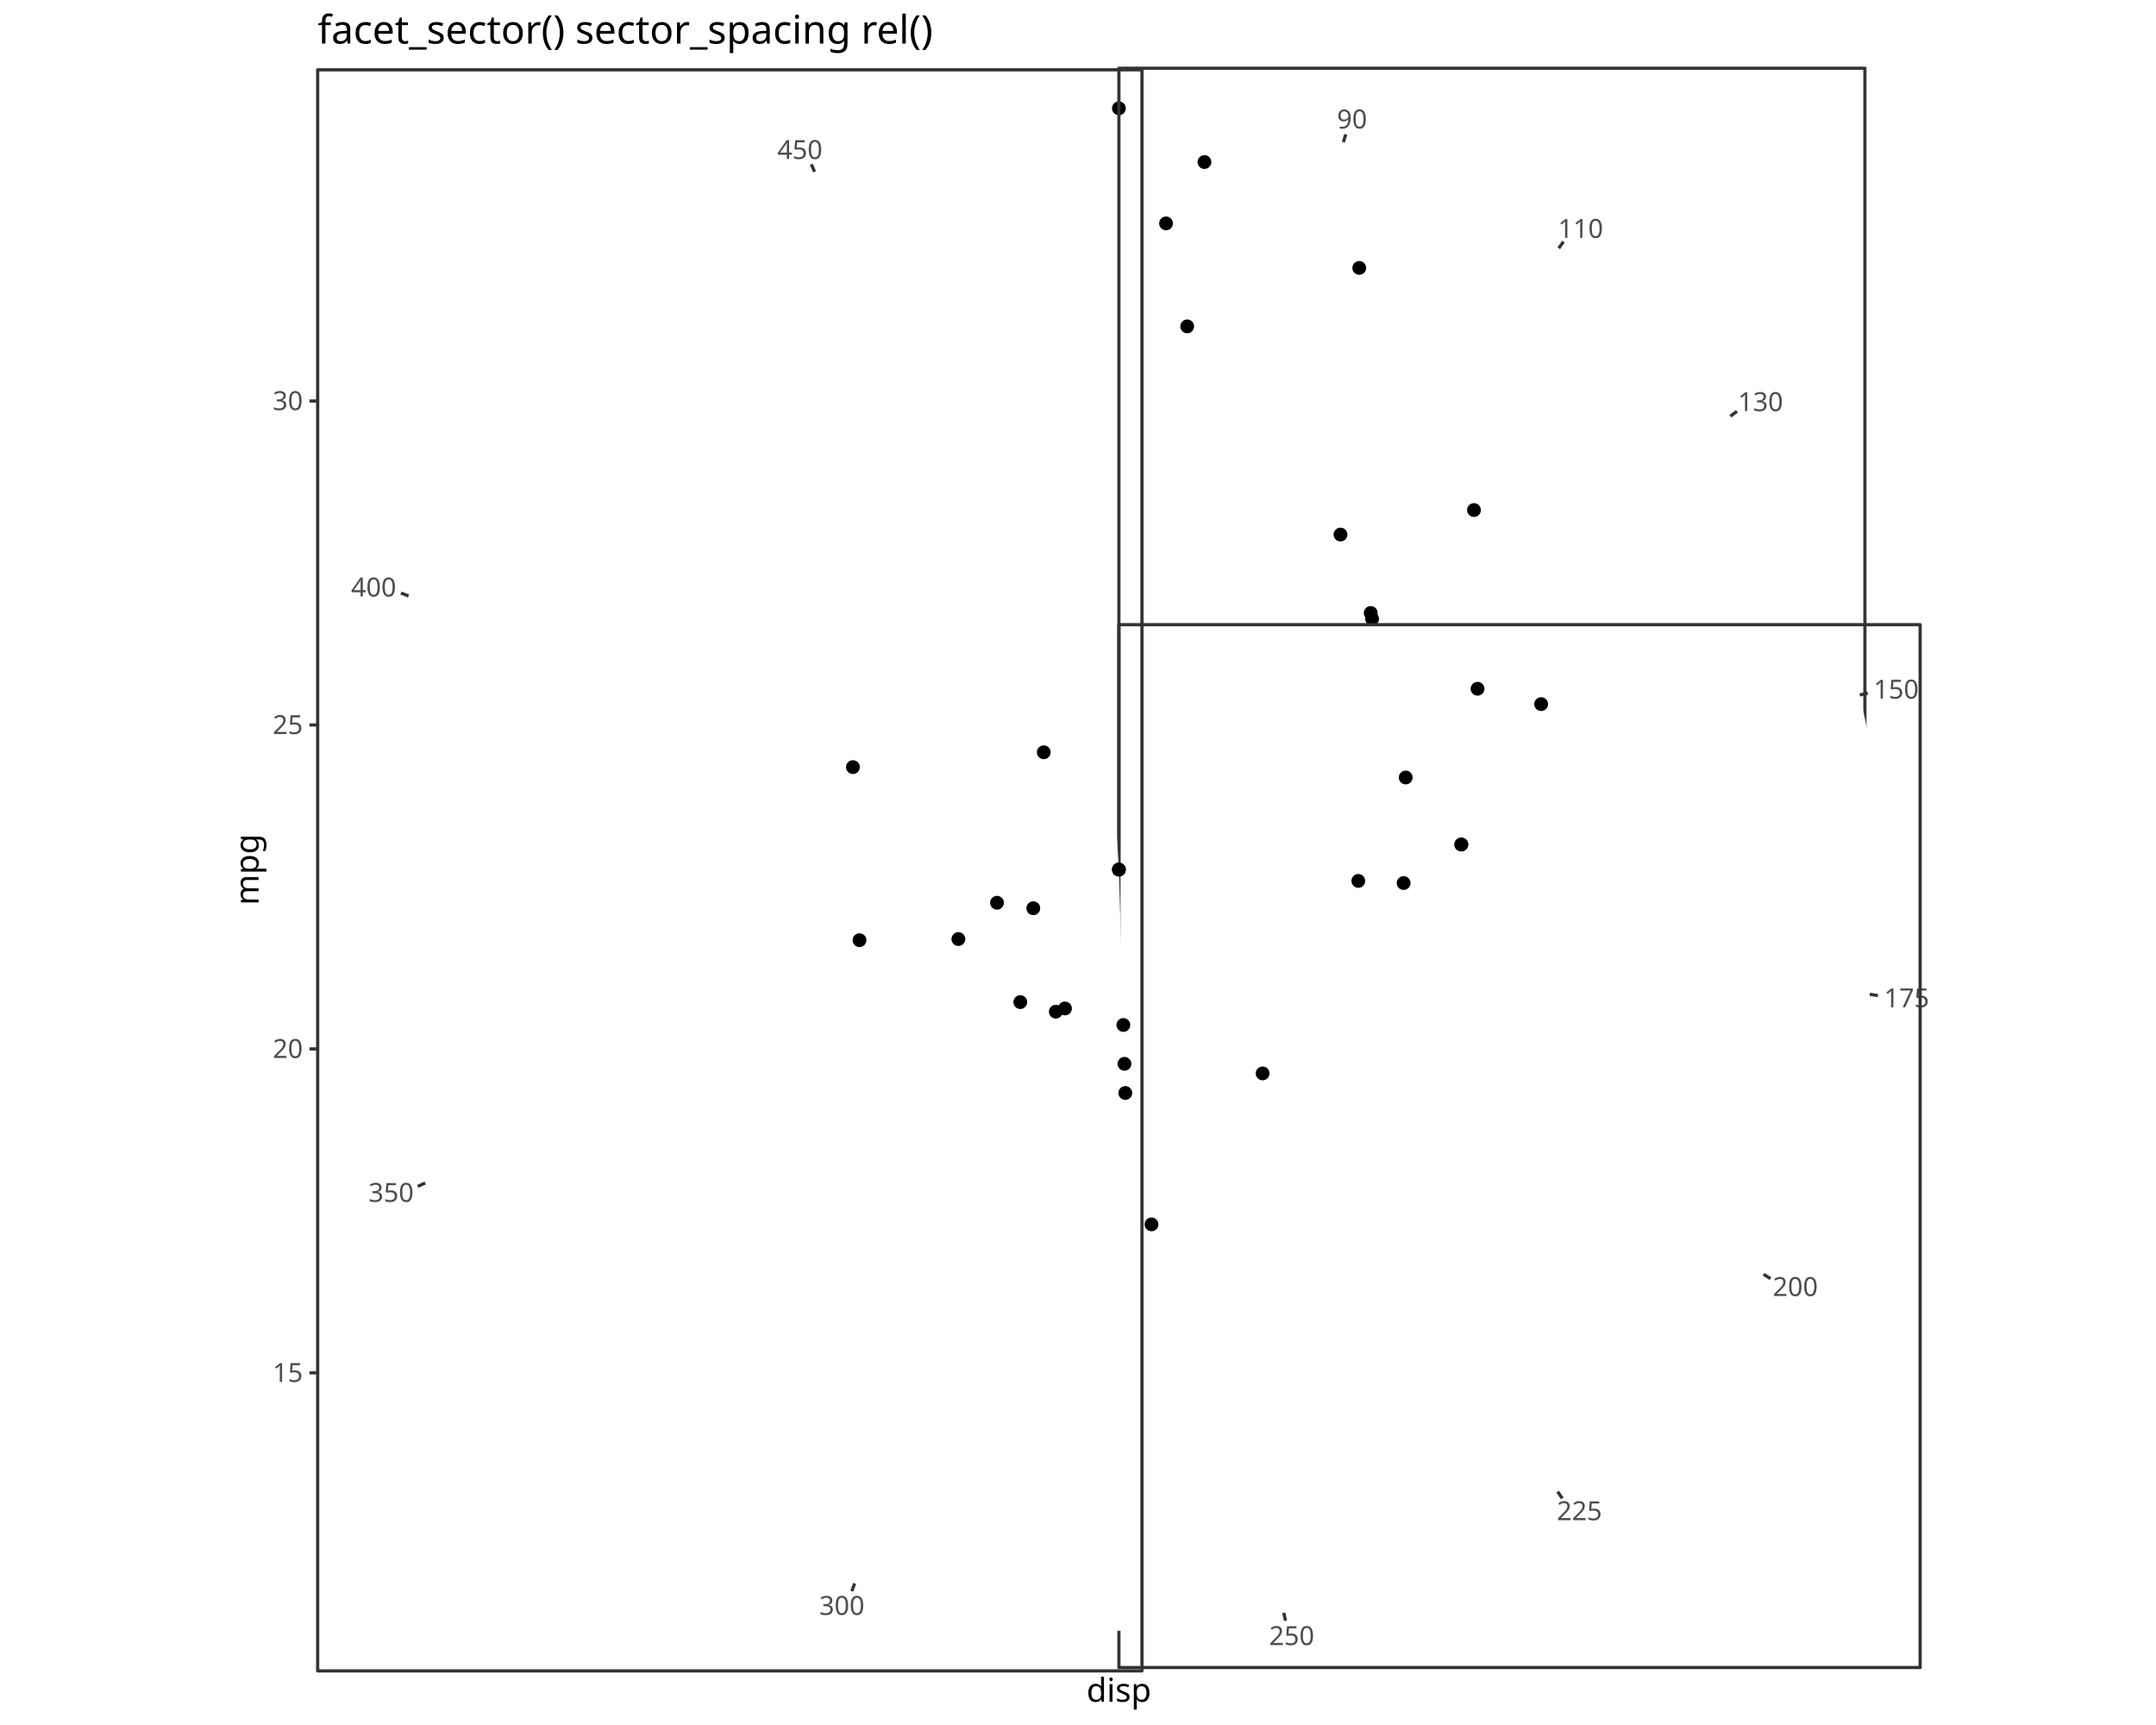
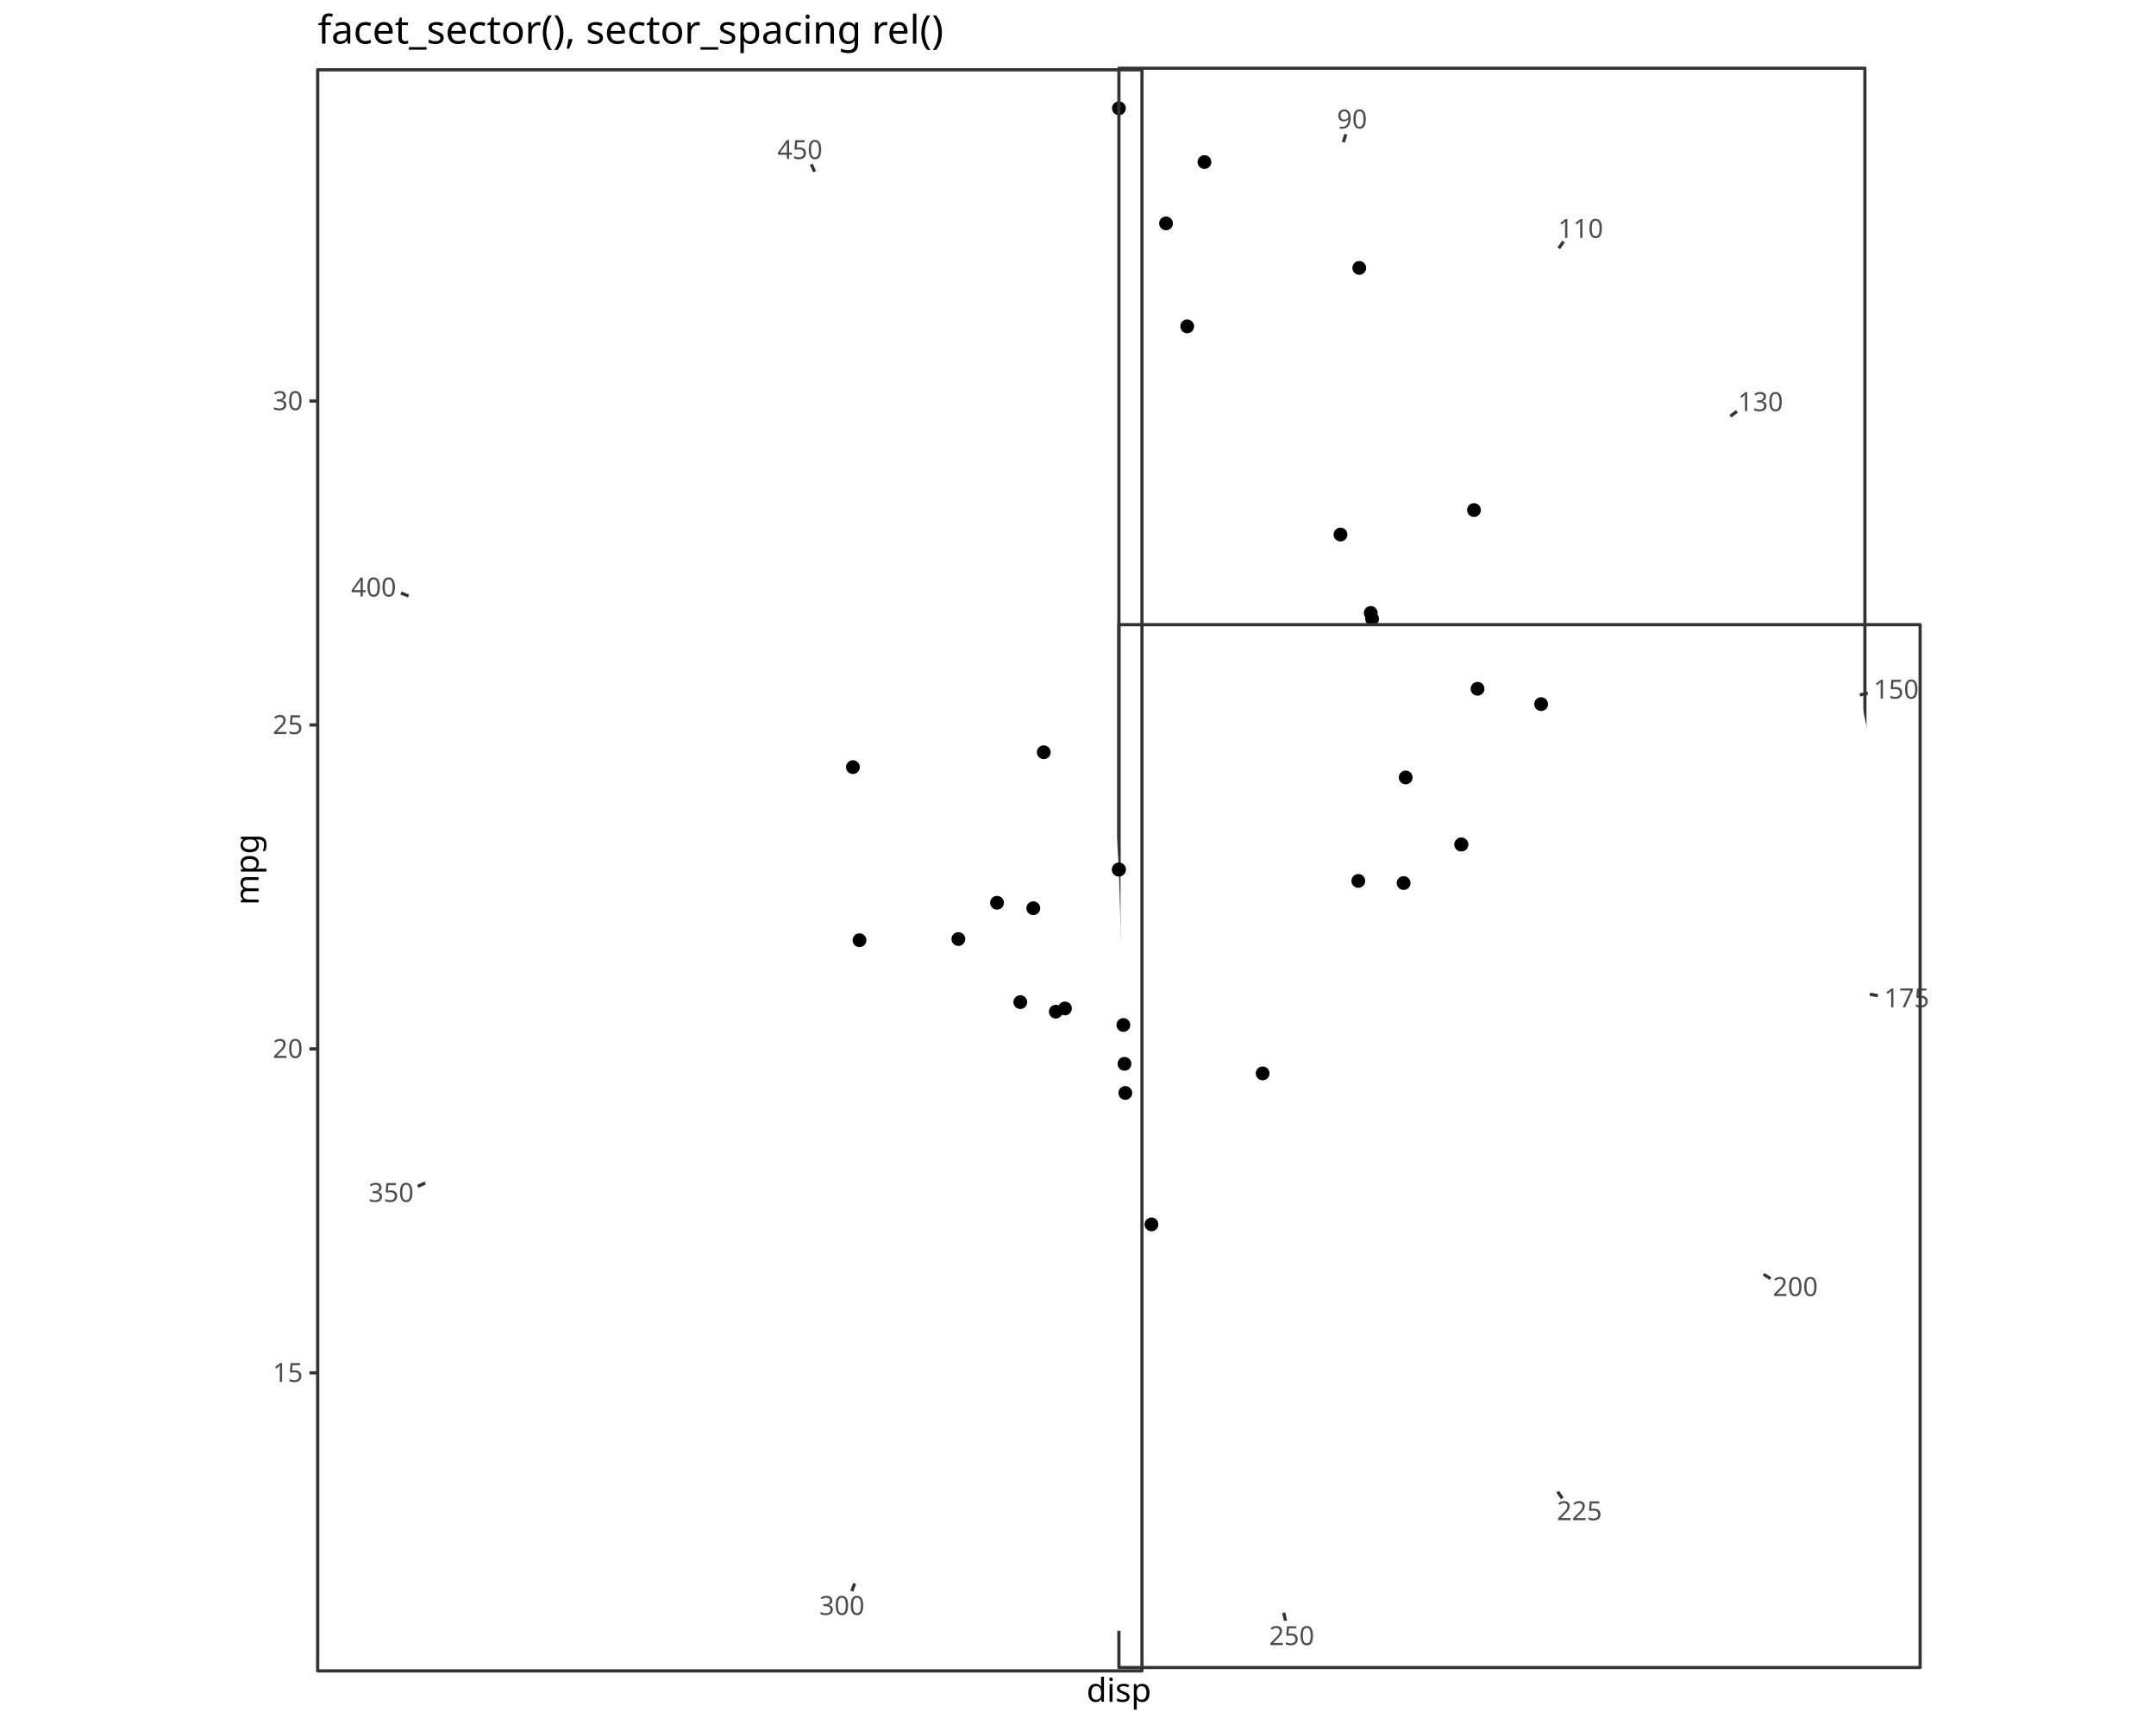
<svg xmlns="http://www.w3.org/2000/svg" class="svglite" data-engine-version="2.0" width="720.00pt" height="576.00pt" viewBox="0 0 720.00 576.00">
  <defs>
    <style type="text/css">
    .svglite line, .svglite polyline, .svglite polygon, .svglite path, .svglite rect, .svglite circle {
      fill: none;
      stroke: #000000;
      stroke-linecap: round;
      stroke-linejoin: round;
      stroke-miterlimit: 10.00;
    }
  </style>
  </defs>
  <rect width="100%" height="100%" style="stroke: none; fill: #FFFFFF;" />
  <defs>
    <clipPath id="cpMC4wMHw3MjAuMDB8MC4wMHw1NzYuMDA=">
      <rect x="0.00" y="0.00" width="720.00" height="576.00" />
    </clipPath>
  </defs>
  <g clip-path="url(#cpMC4wMHw3MjAuMDB8MC4wMHw1NzYuMDA=)">
</g>
  <defs>
    <clipPath id="cpNzMuMjl8NjQ2LjcxfDAuMDB8NTc2LjAw">
      <rect x="73.29" y="0.00" width="573.42" height="576.00" />
    </clipPath>
  </defs>
  <g clip-path="url(#cpNzMuMjl8NjQ2LjcxfDAuMDB8NTc2LjAw)">
    <rect x="73.29" y="0.00" width="573.42" height="576.00" style="stroke-width: 1.07; stroke: #FFFFFF; fill: #FFFFFF;" />
  </g>
  <g clip-path="url(#cpMC4wMHw3MjAuMDB8MC4wMHw1NzYuMDA=)">
    <polygon points="610.33,197.63 603.16,200.44 595.99,203.25 588.82,206.06 581.65,208.87 574.47,211.68 567.30,214.49 560.13,217.30 552.96,220.11 545.79,222.92 538.61,225.73 531.44,228.54 524.27,231.35 517.10,234.16 509.93,236.97 502.75,239.78 495.58,242.59 488.41,245.40 481.24,248.21 474.07,251.02 466.89,253.83 459.72,256.64 452.55,259.45 445.38,262.26 438.21,265.07 431.03,267.88 423.86,270.69 416.69,273.50 409.52,276.31 402.35,279.12 395.17,281.93 388.00,284.74 380.83,287.55 373.66,290.36 373.66,290.36 373.66,282.65 373.66,274.95 373.66,267.25 373.66,259.54 373.66,251.84 373.66,244.14 373.66,236.44 373.66,228.73 373.66,221.03 373.66,213.33 373.66,205.62 373.66,197.92 373.66,190.22 373.66,182.52 373.66,174.81 373.66,167.11 373.66,159.41 373.66,151.70 373.66,144.00 373.66,136.30 373.66,128.60 373.66,120.89 373.66,113.19 373.66,105.49 373.66,97.78 373.66,90.08 373.66,82.38 373.66,74.68 373.66,66.97 373.66,59.27 373.66,51.57 373.66,43.86 373.66,36.16 381.27,36.28 388.87,36.62 396.45,37.19 404.02,37.98 411.56,39.00 419.07,40.25 426.53,41.72 433.95,43.42 441.31,45.33 448.62,47.47 455.85,49.82 463.02,52.39 470.10,55.17 477.10,58.16 484.00,61.36 490.80,64.77 497.50,68.37 504.09,72.18 510.56,76.18 516.91,80.37 523.13,84.76 529.22,89.32 535.17,94.07 540.97,98.99 546.62,104.08 552.12,109.34 557.46,114.77 562.63,120.35 567.63,126.08 572.46,131.96 577.12,137.98 581.59,144.14 585.87,150.43 589.96,156.84 593.86,163.37 597.56,170.02 601.06,176.78 604.36,183.63 607.45,190.59 " style="stroke-width: 1.07; stroke: none; fill: #FFFFFF;" />
    <circle cx="447.66" cy="178.49" r="1.95" style="stroke-width: 0.71; fill: #000000;" />
    <circle cx="514.66" cy="235.11" r="1.95" style="stroke-width: 0.71; fill: #000000;" />
    <circle cx="493.43" cy="229.99" r="1.95" style="stroke-width: 0.71; fill: #000000;" />
    <circle cx="402.23" cy="54.11" r="1.95" style="stroke-width: 0.71; fill: #000000;" />
    <circle cx="389.40" cy="74.59" r="1.95" style="stroke-width: 0.71; fill: #000000;" />
    <circle cx="373.66" cy="36.16" r="1.95" style="stroke-width: 0.71; fill: #000000;" />
    <circle cx="457.76" cy="204.67" r="1.95" style="stroke-width: 0.71; fill: #000000;" />
    <circle cx="396.47" cy="108.98" r="1.95" style="stroke-width: 0.71; fill: #000000;" />
    <circle cx="492.24" cy="170.31" r="1.95" style="stroke-width: 0.71; fill: #000000;" />
    <circle cx="453.93" cy="89.46" r="1.95" style="stroke-width: 0.71; fill: #000000;" />
    <circle cx="458.21" cy="206.64" r="1.95" style="stroke-width: 0.71; fill: #000000;" />
    <text x="451.52" y="42.89" text-anchor="middle" style="font-size: 8.80px; fill: #4D4D4D; font-family: sans;" textLength="9.79px" lengthAdjust="spacingAndGlyphs">90</text>
    <text x="520.30" y="79.43" style="font-size: 8.80px; fill: #4D4D4D; font-family: sans;" textLength="14.68px" lengthAdjust="spacingAndGlyphs">110</text>
    <text x="580.38" y="137.27" style="font-size: 8.80px; fill: #4D4D4D; font-family: sans;" textLength="14.68px" lengthAdjust="spacingAndGlyphs">130</text>
    <polyline points="448.62,47.47 449.43,44.85 " style="stroke-width: 1.07; stroke: #333333; stroke-linecap: butt;" />
    <polyline points="520.55,82.90 522.13,80.67 " style="stroke-width: 1.07; stroke: #333333; stroke-linecap: butt;" />
    <polyline points="577.86,138.98 580.06,137.35 " style="stroke-width: 1.07; stroke: #333333; stroke-linecap: butt;" />
    <rect x="373.66" y="22.78" width="249.13" height="267.57" style="stroke-width: 1.07; stroke: #333333;" />
    <polygon points="396.91,543.48 396.20,535.81 395.50,528.14 394.80,520.47 394.09,512.80 393.39,505.13 392.68,497.46 391.98,489.79 391.27,482.12 390.57,474.45 389.86,466.78 389.16,459.11 388.45,451.44 387.75,443.77 387.04,436.10 386.34,428.42 385.64,420.75 384.93,413.08 384.23,405.41 383.52,397.74 382.82,390.07 382.11,382.40 381.41,374.73 380.70,367.06 380.00,359.39 379.29,351.72 378.59,344.05 377.88,336.38 377.18,328.71 376.48,321.04 375.77,313.37 375.07,305.70 374.36,298.03 373.66,290.36 373.66,290.36 380.99,288.00 388.33,285.65 395.66,283.29 402.99,280.94 410.33,278.59 417.66,276.23 425.00,273.88 432.33,271.52 439.67,269.17 447.00,266.82 454.33,264.46 461.67,262.11 469.00,259.75 476.34,257.40 483.67,255.05 491.01,252.69 498.34,250.34 505.67,247.98 513.01,245.63 520.34,243.28 527.68,240.92 535.01,238.57 542.35,236.21 549.68,233.86 557.02,231.51 564.35,229.15 571.68,226.80 579.02,224.44 586.35,222.09 593.69,219.74 601.02,217.38 608.36,215.03 615.69,212.67 617.90,219.93 619.89,227.24 621.66,234.62 623.22,242.04 624.55,249.50 625.65,257.00 626.54,264.53 627.19,272.09 627.63,279.66 627.83,287.24 627.81,294.82 627.56,302.40 627.09,309.96 626.40,317.51 625.47,325.04 624.33,332.53 622.96,339.99 621.37,347.40 619.55,354.77 617.52,362.07 615.28,369.31 612.81,376.48 610.14,383.58 607.25,390.59 604.16,397.51 600.86,404.34 597.36,411.07 593.66,417.68 589.77,424.19 585.68,430.58 581.40,436.84 576.94,442.97 572.30,448.96 567.48,454.82 562.49,460.52 557.33,466.08 552.01,471.48 546.52,476.72 540.89,481.79 535.11,486.69 529.18,491.42 523.11,495.97 516.91,500.34 510.59,504.52 504.14,508.50 497.57,512.30 490.90,515.90 484.12,519.29 477.24,522.48 470.27,525.47 463.22,528.25 456.08,530.81 448.88,533.16 441.60,535.30 434.26,537.22 426.87,538.92 419.44,540.39 411.96,541.65 404.45,542.68 " style="stroke-width: 1.07; stroke: none; fill: #FFFFFF;" />
    <circle cx="488.01" cy="281.99" r="1.95" style="stroke-width: 0.71; fill: #000000;" />
    <circle cx="488.01" cy="281.99" r="1.95" style="stroke-width: 0.71; fill: #000000;" />
    <circle cx="384.54" cy="408.84" r="1.95" style="stroke-width: 0.71; fill: #000000;" />
    <circle cx="421.66" cy="358.42" r="1.95" style="stroke-width: 0.71; fill: #000000;" />
    <circle cx="468.74" cy="294.86" r="1.95" style="stroke-width: 0.71; fill: #000000;" />
    <circle cx="453.61" cy="294.15" r="1.95" style="stroke-width: 0.71; fill: #000000;" />
    <circle cx="469.44" cy="259.61" r="1.95" style="stroke-width: 0.71; fill: #000000;" />
    <text x="625.68" y="233.27" style="font-size: 8.80px; fill: #4D4D4D; font-family: sans;" textLength="14.68px" lengthAdjust="spacingAndGlyphs">150</text>
    <text x="629.18" y="336.34" style="font-size: 8.80px; fill: #4D4D4D; font-family: sans;" textLength="14.68px" lengthAdjust="spacingAndGlyphs">175</text>
    <text x="592.00" y="432.76" style="font-size: 8.80px; fill: #4D4D4D; font-family: sans;" textLength="14.68px" lengthAdjust="spacingAndGlyphs">200</text>
    <text x="519.90" y="507.61" style="font-size: 8.80px; fill: #4D4D4D; font-family: sans;" textLength="14.68px" lengthAdjust="spacingAndGlyphs">225</text>
    <text x="431.37" y="549.31" text-anchor="middle" style="font-size: 8.80px; fill: #4D4D4D; font-family: sans;" textLength="14.68px" lengthAdjust="spacingAndGlyphs">250</text>
    <polyline points="621.08,232.06 623.74,231.44 " style="stroke-width: 1.07; stroke: #333333; stroke-linecap: butt;" />
    <polyline points="624.41,332.00 627.12,332.45 " style="stroke-width: 1.07; stroke: #333333; stroke-linecap: butt;" />
    <polyline points="588.95,425.50 591.27,426.96 " style="stroke-width: 1.07; stroke: #333333; stroke-linecap: butt;" />
    <polyline points="520.17,498.08 521.74,500.32 " style="stroke-width: 1.07; stroke: #333333; stroke-linecap: butt;" />
    <polyline points="428.71,538.52 429.30,541.19 " style="stroke-width: 1.07; stroke: #333333; stroke-linecap: butt;" />
    <rect x="373.66" y="208.59" width="267.57" height="348.22" style="stroke-width: 1.07; stroke: #333333;" />
    <polygon points="357.70,36.66 358.18,44.35 358.66,52.04 359.15,59.73 359.63,67.41 360.11,75.10 360.60,82.79 361.08,90.48 361.57,98.16 362.05,105.85 362.53,113.54 363.02,121.23 363.50,128.92 363.98,136.60 364.47,144.29 364.95,151.98 365.43,159.67 365.92,167.35 366.40,175.04 366.89,182.73 367.37,190.42 367.85,198.10 368.34,205.79 368.82,213.48 369.30,221.17 369.79,228.85 370.27,236.54 370.76,244.23 371.24,251.92 371.72,259.60 372.21,267.29 372.69,274.98 373.17,282.67 373.66,290.36 373.66,290.36 373.88,298.05 374.10,305.75 374.32,313.45 374.54,321.15 374.77,328.85 374.99,336.55 375.21,344.25 375.43,351.95 375.65,359.65 375.87,367.35 376.09,375.05 376.32,382.75 376.54,390.45 376.76,398.15 376.98,405.85 377.20,413.55 377.42,421.25 377.65,428.95 377.87,436.65 378.09,444.35 378.31,452.05 378.53,459.75 378.75,467.45 378.98,475.15 379.20,482.85 379.42,490.55 379.64,498.25 379.86,505.95 380.08,513.64 380.30,521.34 380.53,529.04 380.75,536.74 380.97,544.44 373.38,544.55 365.78,544.43 358.19,544.08 350.62,543.50 343.07,542.70 335.54,541.67 328.05,540.42 320.60,538.95 313.20,537.25 305.85,535.34 298.56,533.20 291.34,530.85 284.19,528.28 277.12,525.50 270.14,522.52 263.25,519.32 256.46,515.92 249.77,512.32 243.20,508.52 236.74,504.52 230.40,500.33 224.19,495.96 218.11,491.40 212.18,486.67 206.38,481.76 200.74,476.67 195.25,471.42 189.92,466.01 184.76,460.44 179.76,454.73 174.93,448.86 170.29,442.85 165.82,436.71 161.54,430.43 157.45,424.03 153.56,417.51 149.85,410.88 146.35,404.14 143.06,397.30 139.96,390.36 137.08,383.34 134.41,376.23 131.95,369.04 129.71,361.79 127.68,354.46 125.88,347.09 124.29,339.66 122.93,332.19 121.79,324.68 120.88,317.14 120.19,309.57 119.73,301.99 119.50,294.40 119.49,286.81 119.71,279.22 120.15,271.63 120.83,264.07 121.72,256.53 122.85,249.01 124.20,241.54 125.76,234.11 127.56,226.73 129.57,219.40 131.80,212.14 134.24,204.95 136.90,197.84 139.77,190.81 142.85,183.86 146.13,177.01 149.62,170.27 153.31,163.63 157.19,157.10 161.27,150.69 165.54,144.41 169.99,138.26 174.62,132.24 179.44,126.37 184.42,120.64 189.58,115.06 194.90,109.64 200.38,104.38 206.01,99.28 211.79,94.36 217.72,89.61 223.79,85.04 229.99,80.66 236.32,76.46 242.77,72.45 249.34,68.64 256.02,65.02 262.80,61.61 269.68,58.40 276.66,55.40 283.72,52.60 290.87,50.02 298.08,47.66 305.37,45.51 312.71,43.58 320.11,41.87 327.56,40.38 335.05,39.11 342.57,38.07 350.12,37.25 " style="stroke-width: 1.07; stroke: none; fill: #FFFFFF;" />
    <circle cx="287.03" cy="313.95" r="1.95" style="stroke-width: 0.71; fill: #000000;" />
    <circle cx="332.96" cy="301.44" r="1.95" style="stroke-width: 0.71; fill: #000000;" />
    <circle cx="375.52" cy="355.23" r="1.95" style="stroke-width: 0.71; fill: #000000;" />
    <circle cx="375.80" cy="364.96" r="1.95" style="stroke-width: 0.71; fill: #000000;" />
    <circle cx="375.15" cy="342.25" r="1.95" style="stroke-width: 0.71; fill: #000000;" />
    <circle cx="373.66" cy="290.36" r="1.95" style="stroke-width: 0.71; fill: #000000;" />
    <circle cx="373.66" cy="290.36" r="1.95" style="stroke-width: 0.71; fill: #000000;" />
    <circle cx="348.57" cy="251.19" r="1.95" style="stroke-width: 0.71; fill: #000000;" />
    <circle cx="340.73" cy="334.62" r="1.95" style="stroke-width: 0.71; fill: #000000;" />
    <circle cx="352.59" cy="337.81" r="1.95" style="stroke-width: 0.71; fill: #000000;" />
    <circle cx="345.07" cy="303.27" r="1.95" style="stroke-width: 0.71; fill: #000000;" />
    <circle cx="284.83" cy="256.15" r="1.95" style="stroke-width: 0.71; fill: #000000;" />
    <circle cx="320.05" cy="313.56" r="1.95" style="stroke-width: 0.71; fill: #000000;" />
    <circle cx="355.65" cy="336.74" r="1.95" style="stroke-width: 0.71; fill: #000000;" />
    <text x="281.16" y="539.23" text-anchor="middle" style="font-size: 8.80px; fill: #4D4D4D; font-family: sans;" textLength="14.68px" lengthAdjust="spacingAndGlyphs">300</text>
    <text x="138.17" y="401.32" text-anchor="end" style="font-size: 8.80px; fill: #4D4D4D; font-family: sans;" textLength="14.68px" lengthAdjust="spacingAndGlyphs">350</text>
    <text x="132.33" y="199.18" text-anchor="end" style="font-size: 8.80px; fill: #4D4D4D; font-family: sans;" textLength="14.68px" lengthAdjust="spacingAndGlyphs">400</text>
    <text x="267.13" y="53.09" text-anchor="middle" style="font-size: 8.80px; fill: #4D4D4D; font-family: sans;" textLength="14.68px" lengthAdjust="spacingAndGlyphs">450</text>
    <polyline points="285.42,528.74 284.46,531.31 " style="stroke-width: 1.07; stroke: #333333; stroke-linecap: butt;" />
    <polyline points="142.01,395.01 139.51,396.14 " style="stroke-width: 1.07; stroke: #333333; stroke-linecap: butt;" />
    <polyline points="136.44,199.01 133.89,198.02 " style="stroke-width: 1.07; stroke: #333333; stroke-linecap: butt;" />
    <polyline points="272.03,57.36 270.94,54.85 " style="stroke-width: 1.07; stroke: #333333; stroke-linecap: butt;" />
    <rect x="106.09" y="23.31" width="275.27" height="534.62" style="stroke-width: 1.07; stroke: #333333;" />
    <text x="101.15" y="461.44" text-anchor="end" style="font-size: 8.80px; fill: #4D4D4D; font-family: sans;" textLength="9.79px" lengthAdjust="spacingAndGlyphs">15</text>
    <text x="101.15" y="353.27" text-anchor="end" style="font-size: 8.80px; fill: #4D4D4D; font-family: sans;" textLength="9.79px" lengthAdjust="spacingAndGlyphs">20</text>
    <text x="101.15" y="245.11" text-anchor="end" style="font-size: 8.80px; fill: #4D4D4D; font-family: sans;" textLength="9.79px" lengthAdjust="spacingAndGlyphs">25</text>
    <text x="101.15" y="136.94" text-anchor="end" style="font-size: 8.80px; fill: #4D4D4D; font-family: sans;" textLength="9.79px" lengthAdjust="spacingAndGlyphs">30</text>
    <polyline points="103.35,458.41 106.09,458.41 " style="stroke-width: 1.07; stroke: #333333; stroke-linecap: butt;" />
    <polyline points="103.35,350.25 106.09,350.25 " style="stroke-width: 1.07; stroke: #333333; stroke-linecap: butt;" />
    <polyline points="103.35,242.08 106.09,242.08 " style="stroke-width: 1.07; stroke: #333333; stroke-linecap: butt;" />
    <polyline points="103.35,133.91 106.09,133.91 " style="stroke-width: 1.07; stroke: #333333; stroke-linecap: butt;" />
    <text x="373.66" y="568.24" text-anchor="middle" style="font-size: 11.00px; font-family: sans;" textLength="20.18px" lengthAdjust="spacingAndGlyphs">disp</text>
    <text transform="translate(86.34,290.36) rotate(-90)" text-anchor="middle" style="font-size: 11.00px; font-family: sans;" textLength="21.40px" lengthAdjust="spacingAndGlyphs">mpg</text>
-     <text x="106.09" y="14.56" style="font-size: 13.20px; font-family: sans;" textLength="200.31px" lengthAdjust="spacingAndGlyphs">facet_sector() sector_spacing rel()</text>
+     <text x="106.09" y="14.56" style="font-size: 13.20px; font-family: sans;" textLength="203.98px" lengthAdjust="spacingAndGlyphs">facet_sector(), sector_spacing rel()</text>
  </g>
</svg>
